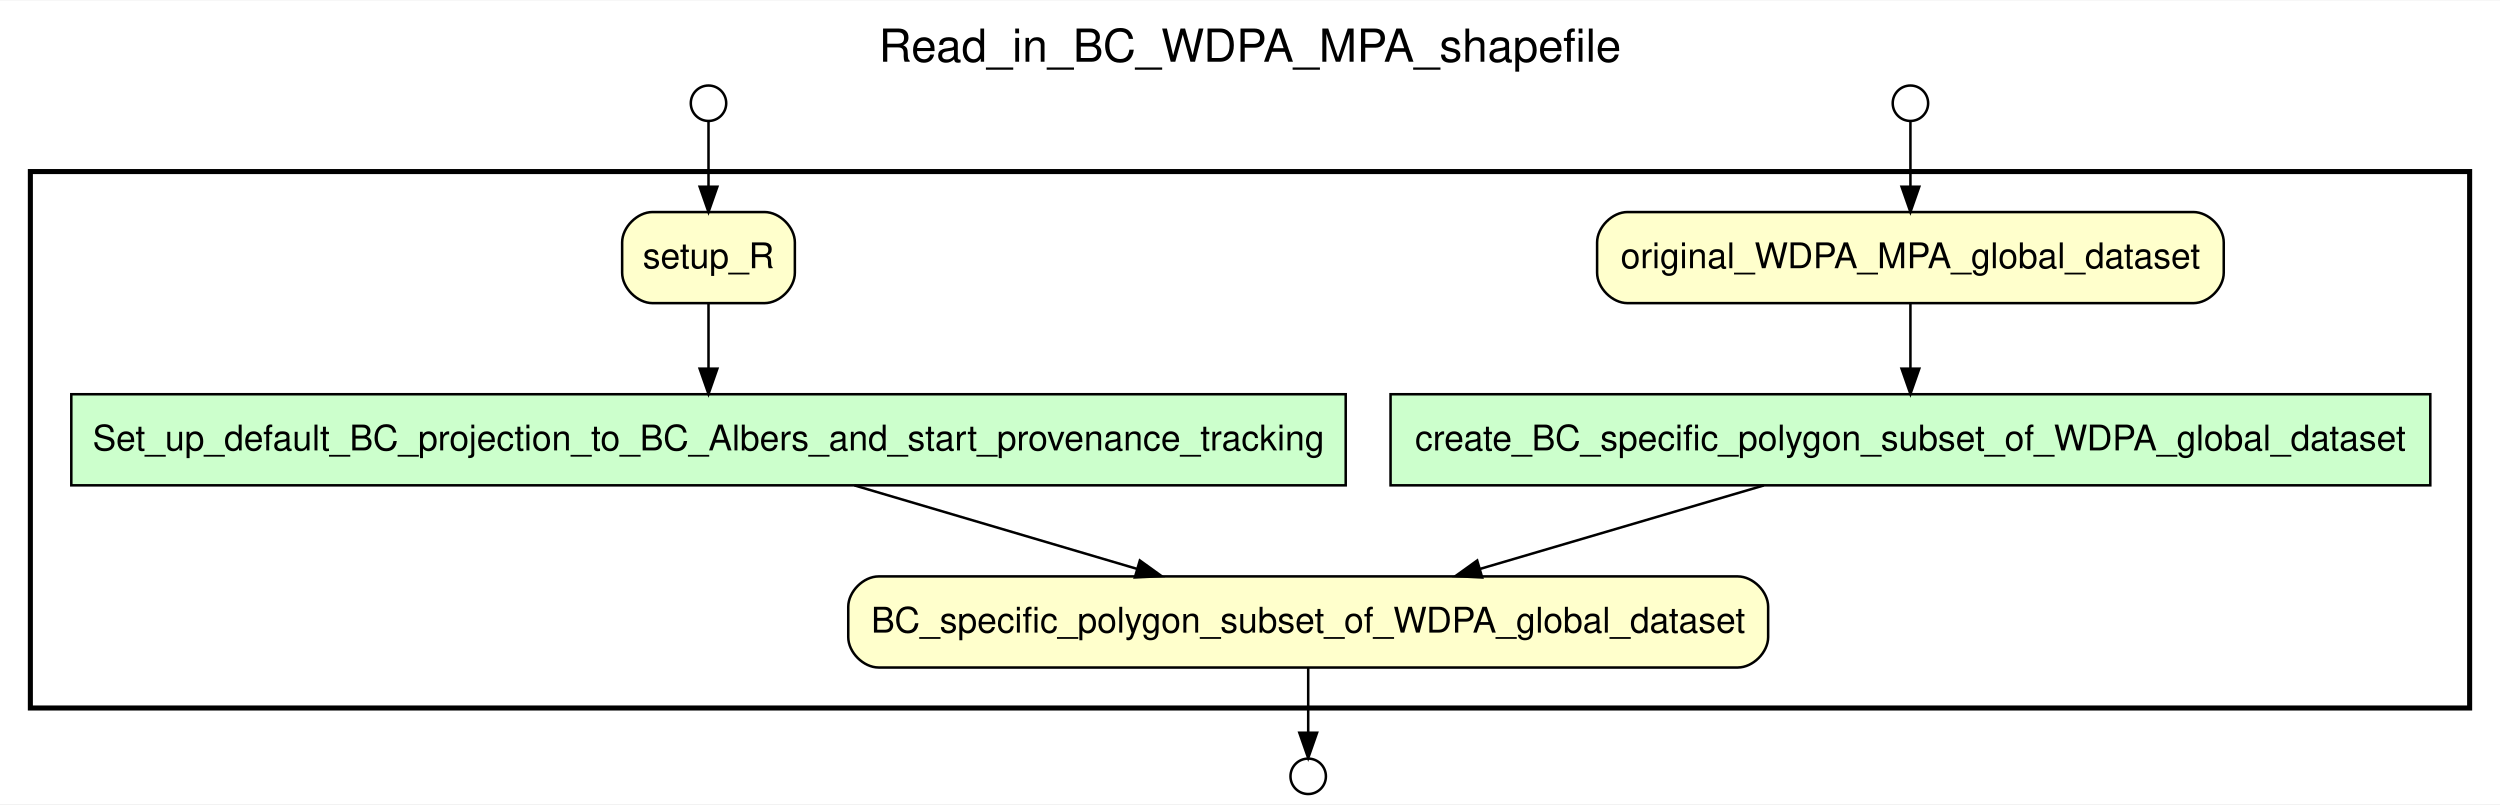
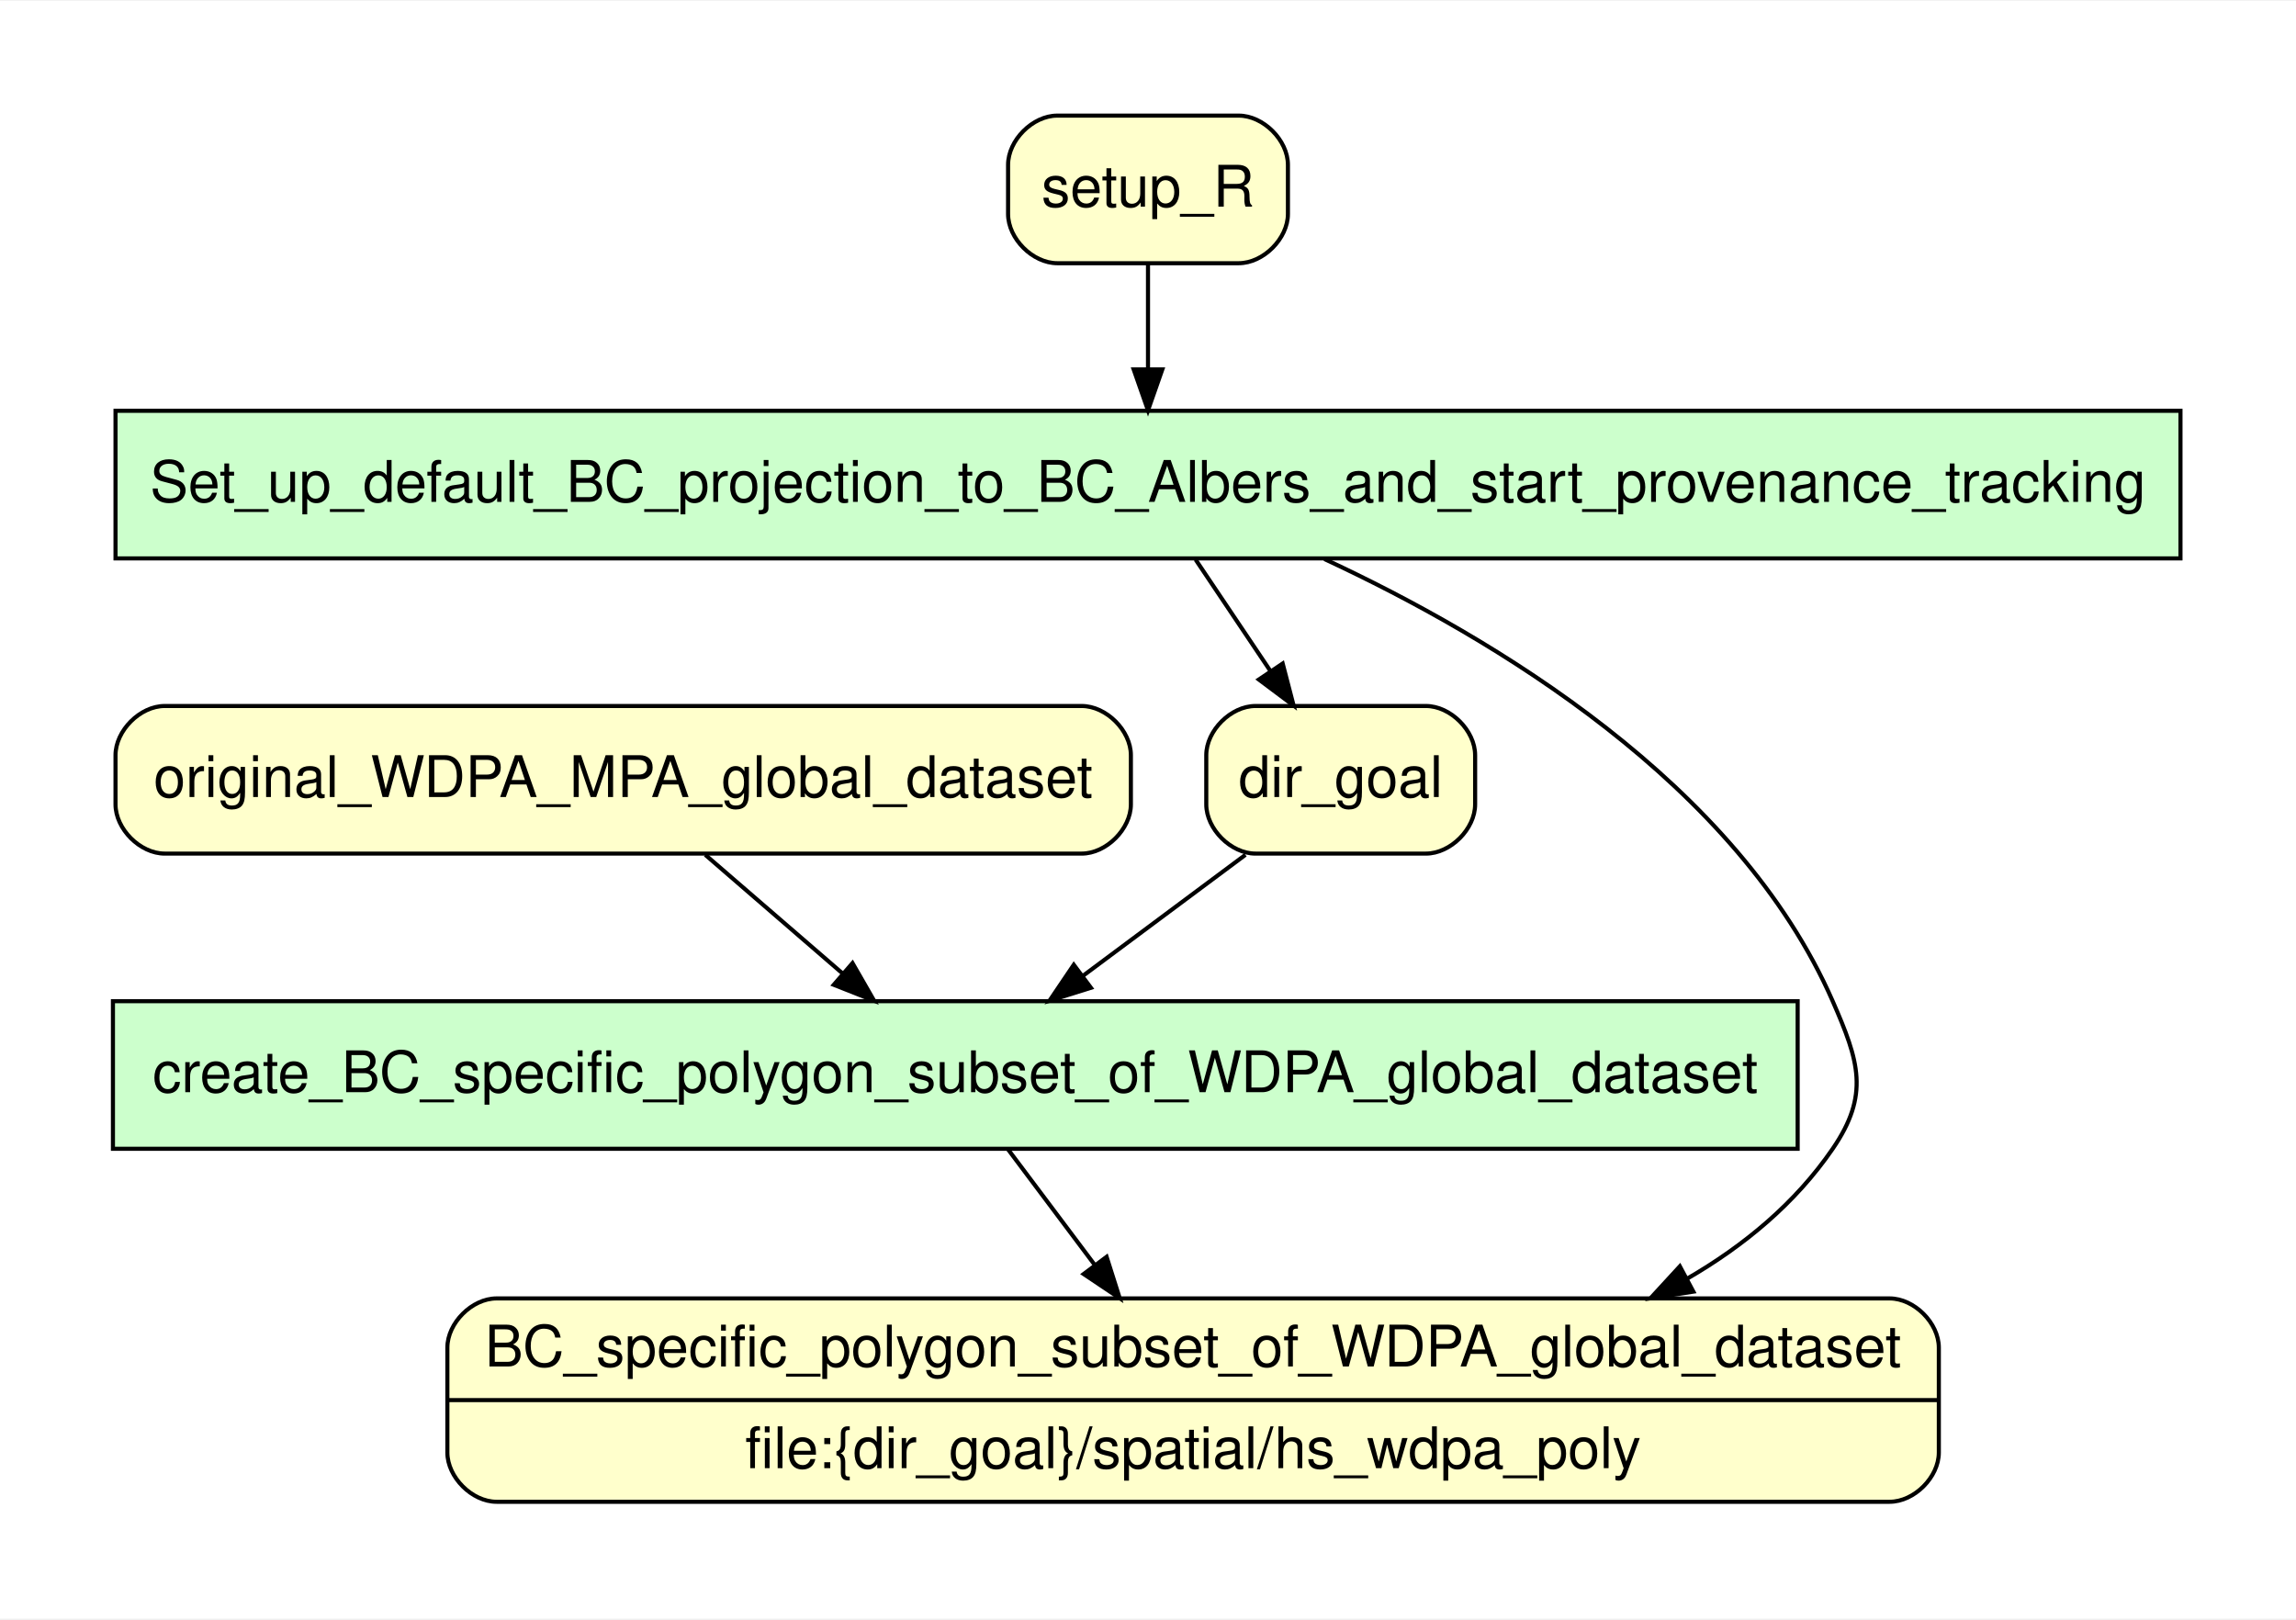
- <svg xmlns="http://www.w3.org/2000/svg" width="988pt" height="318pt" viewBox="0.00 0.00 988.00 317.60">
-   <g id="graph0" class="graph" transform="scale(1 1) rotate(0) translate(4 313.6)">
-     <polygon fill="white" stroke="none" points="-4,4 -4,-313.6 984,-313.6 984,4 -4,4" />
-     <text text-anchor="middle" x="490" y="-289.4" font-family="Helvetica,sans-Serif" font-size="18.00">Read_in_BC_WDPA_MPA_shapefile</text>
+ <svg xmlns="http://www.w3.org/2000/svg" width="560pt" height="395pt" viewBox="0.00 0.00 560.00 394.60">
+   <g id="graph0" class="graph" transform="scale(1 1) rotate(0) translate(4 390.6)">
+     <polygon fill="white" stroke="none" points="-4,4 -4,-390.6 556,-390.6 556,4 -4,4" />
    <g id="clust1" class="cluster">
-       <polygon fill="none" stroke="black" stroke-width="2" points="8,-34 8,-246 972,-246 972,-34 8,-34" />
+       <polygon fill="none" stroke="black" stroke-width="0" points="8,-8 8,-378.6 544,-378.6 544,-8 8,-8" />
    </g>
    <g id="clust2" class="cluster">
-       <polygon fill="none" stroke="black" stroke-width="0" points="16,-42 16,-238 964,-238 964,-42 16,-42" />
+       <polygon fill="none" stroke="black" stroke-width="0" points="16,-16 16,-370.6 536,-370.6 536,-16 16,-16" />
    </g>
    <g id="node1" class="node">
-       <polygon fill="#ccffcc" stroke="black" points="527.824,-158 24.176,-158 24.176,-122 527.824,-122 527.824,-158" />
-       <text text-anchor="middle" x="276" y="-135.8" font-family="Helvetica,sans-Serif" font-size="14.00">Set_up_default_BC_projection_to_BC_Albers_and_start_provenance_tracking</text>
+       <polygon fill="#ccffcc" stroke="black" points="527.824,-290.6 24.176,-290.6 24.176,-254.6 527.824,-254.6 527.824,-290.6" />
+       <text text-anchor="middle" x="276" y="-268.4" font-family="Helvetica,sans-Serif" font-size="14.00">Set_up_default_BC_projection_to_BC_Albers_and_start_provenance_tracking</text>
    </g>
    <g id="node3" class="node">
-       <path fill="#ffffcc" stroke="black" d="M682.771,-86C682.771,-86 343.229,-86 343.229,-86 337.229,-86 331.229,-80 331.229,-74 331.229,-74 331.229,-62 331.229,-62 331.229,-56 337.229,-50 343.229,-50 343.229,-50 682.771,-50 682.771,-50 688.771,-50 694.771,-56 694.771,-62 694.771,-62 694.771,-74 694.771,-74 694.771,-80 688.771,-86 682.771,-86" />
-       <text text-anchor="middle" x="513" y="-63.8" font-family="Helvetica,sans-Serif" font-size="14.00">BC_specific_polygon_subset_of_WDPA_global_dataset</text>
+       <path fill="#ffffcc" stroke="black" d="M117.114,-24.5C117.114,-24.5 456.886,-24.5 456.886,-24.5 462.886,-24.5 468.886,-30.5 468.886,-36.5 468.886,-36.5 468.886,-62.1 468.886,-62.1 468.886,-68.1 462.886,-74.1 456.886,-74.1 456.886,-74.1 117.114,-74.1 117.114,-74.1 111.114,-74.1 105.114,-68.1 105.114,-62.1 105.114,-62.1 105.114,-36.5 105.114,-36.5 105.114,-30.5 111.114,-24.5 117.114,-24.5" />
+       <text text-anchor="middle" x="287" y="-57.5" font-family="Helvetica,sans-Serif" font-size="14.00">BC_specific_polygon_subset_of_WDPA_global_dataset</text>
+       <polyline fill="none" stroke="black" points="105.114,-49.3 468.886,-49.3 " />
+       <text text-anchor="middle" x="287" y="-32.7" font-family="Helvetica,sans-Serif" font-size="14.00">file:{dir_goal}/spatial/hs_wdpa_poly</text>
+     </g>
+     <g id="edge2" class="edge">
+       <path fill="none" stroke="black" d="M319.035,-254.442C360.336,-235.238 419.76,-199.68 443,-146.6 449.417,-131.943 452.047,-123.797 443,-110.6 433.89,-97.312 421.401,-86.952 407.426,-78.874" />
+       <polygon fill="black" stroke="black" points="409.019,-75.757 398.549,-74.133 405.722,-81.931 409.019,-75.757" />
+     </g>
+     <g id="node6" class="node">
+       <path fill="#ffffcc" stroke="black" d="M343.787,-218.6C343.787,-218.6 302.213,-218.6 302.213,-218.6 296.213,-218.6 290.213,-212.6 290.213,-206.6 290.213,-206.6 290.213,-194.6 290.213,-194.6 290.213,-188.6 296.213,-182.6 302.213,-182.6 302.213,-182.6 343.787,-182.6 343.787,-182.6 349.787,-182.6 355.787,-188.6 355.787,-194.6 355.787,-194.6 355.787,-206.6 355.787,-206.6 355.787,-212.6 349.787,-218.6 343.787,-218.6" />
+       <text text-anchor="middle" x="323" y="-196.4" font-family="Helvetica,sans-Serif" font-size="14.00">dir_goal</text>
    </g>
    <g id="edge1" class="edge">
-       <path fill="none" stroke="black" d="M333.674,-121.966C367.364,-112.015 410.053,-99.406 445.329,-88.987" />
-       <polygon fill="black" stroke="black" points="446.469,-92.3 455.068,-86.111 444.486,-85.587 446.469,-92.3" />
+       <path fill="none" stroke="black" d="M287.618,-254.297C293.139,-246.074 299.847,-236.083 305.932,-227.021" />
+       <polygon fill="black" stroke="black" points="308.847,-228.958 311.516,-218.704 303.035,-225.056 308.847,-228.958" />
    </g>
    <g id="node2" class="node">
-       <polygon fill="#ccffcc" stroke="black" points="956.453,-158 545.547,-158 545.547,-122 956.453,-122 956.453,-158" />
-       <text text-anchor="middle" x="751" y="-135.8" font-family="Helvetica,sans-Serif" font-size="14.00">create_BC_specific_polygon_subset_of_WDPA_global_dataset</text>
+       <polygon fill="#ccffcc" stroke="black" points="434.453,-146.6 23.547,-146.6 23.547,-110.6 434.453,-110.6 434.453,-146.6" />
+       <text text-anchor="middle" x="229" y="-124.4" font-family="Helvetica,sans-Serif" font-size="14.00">create_BC_specific_polygon_subset_of_WDPA_global_dataset</text>
+     </g>
+     <g id="edge4" class="edge">
+       <path fill="none" stroke="black" d="M241.872,-110.445C248.067,-102.188 255.702,-92.013 262.918,-82.395" />
+       <polygon fill="black" stroke="black" points="265.903,-84.249 269.105,-74.15 260.304,-80.048 265.903,-84.249" />
+     </g>
+     <g id="node4" class="node">
+       <path fill="#ffffcc" stroke="black" d="M298.128,-362.6C298.128,-362.6 253.872,-362.6 253.872,-362.6 247.872,-362.6 241.872,-356.6 241.872,-350.6 241.872,-350.6 241.872,-338.6 241.872,-338.6 241.872,-332.6 247.872,-326.6 253.872,-326.6 253.872,-326.6 298.128,-326.6 298.128,-326.6 304.128,-326.6 310.128,-332.6 310.128,-338.6 310.128,-338.6 310.128,-350.6 310.128,-350.6 310.128,-356.6 304.128,-362.6 298.128,-362.6" />
+       <text text-anchor="middle" x="276" y="-340.4" font-family="Helvetica,sans-Serif" font-size="14.00">setup_R</text>
    </g>
    <g id="edge3" class="edge">
-       <path fill="none" stroke="black" d="M693.083,-121.966C659.251,-112.015 616.381,-99.406 580.957,-88.987" />
-       <polygon fill="black" stroke="black" points="581.758,-85.575 571.177,-86.111 579.783,-92.29 581.758,-85.575" />
-     </g>
-     <g id="node8" class="node">
-       <ellipse fill="#ffffff" stroke="black" cx="513" cy="-7" rx="7" ry="7" />
-     </g>
-     <g id="edge7" class="edge">
-       <path fill="none" stroke="black" d="M513,-49.935C513,-41.886 513,-32.325 513,-24.367" />
-       <polygon fill="black" stroke="black" points="516.5,-24.216 513,-14.216 509.5,-24.216 516.5,-24.216" />
-     </g>
-     <g id="node4" class="node">
-       <path fill="#ffffcc" stroke="black" d="M298.128,-230C298.128,-230 253.872,-230 253.872,-230 247.872,-230 241.872,-224 241.872,-218 241.872,-218 241.872,-206 241.872,-206 241.872,-200 247.872,-194 253.872,-194 253.872,-194 298.128,-194 298.128,-194 304.128,-194 310.128,-200 310.128,-206 310.128,-206 310.128,-218 310.128,-218 310.128,-224 304.128,-230 298.128,-230" />
-       <text text-anchor="middle" x="276" y="-207.8" font-family="Helvetica,sans-Serif" font-size="14.00">setup_R</text>
-     </g>
-     <g id="edge2" class="edge">
-       <path fill="none" stroke="black" d="M276,-193.697C276,-185.983 276,-176.712 276,-168.112" />
-       <polygon fill="black" stroke="black" points="279.5,-168.104 276,-158.104 272.5,-168.104 279.5,-168.104" />
+       <path fill="none" stroke="black" d="M276,-326.297C276,-318.583 276,-309.312 276,-300.712" />
+       <polygon fill="black" stroke="black" points="279.5,-300.704 276,-290.704 272.5,-300.704 279.5,-300.704" />
    </g>
    <g id="node5" class="node">
-       <path fill="#ffffcc" stroke="black" d="M862.825,-230C862.825,-230 639.175,-230 639.175,-230 633.175,-230 627.175,-224 627.175,-218 627.175,-218 627.175,-206 627.175,-206 627.175,-200 633.175,-194 639.175,-194 639.175,-194 862.825,-194 862.825,-194 868.825,-194 874.825,-200 874.825,-206 874.825,-206 874.825,-218 874.825,-218 874.825,-224 868.825,-230 862.825,-230" />
-       <text text-anchor="middle" x="751" y="-207.8" font-family="Helvetica,sans-Serif" font-size="14.00">original_WDPA_MPA_global_dataset</text>
-     </g>
-     <g id="edge4" class="edge">
-       <path fill="none" stroke="black" d="M751,-193.697C751,-185.983 751,-176.712 751,-168.112" />
-       <polygon fill="black" stroke="black" points="754.5,-168.104 751,-158.104 747.5,-168.104 754.5,-168.104" />
-     </g>
-     <g id="node6" class="node">
-       <ellipse fill="#ffffff" stroke="black" cx="276" cy="-273" rx="7" ry="7" />
+       <path fill="#ffffcc" stroke="black" d="M259.825,-218.6C259.825,-218.6 36.175,-218.6 36.175,-218.6 30.175,-218.6 24.175,-212.6 24.175,-206.6 24.175,-206.6 24.175,-194.6 24.175,-194.6 24.175,-188.6 30.175,-182.6 36.175,-182.6 36.175,-182.6 259.825,-182.6 259.825,-182.6 265.825,-182.6 271.825,-188.6 271.825,-194.6 271.825,-194.6 271.825,-206.6 271.825,-206.6 271.825,-212.6 265.825,-218.6 259.825,-218.6" />
+       <text text-anchor="middle" x="148" y="-196.4" font-family="Helvetica,sans-Serif" font-size="14.00">original_WDPA_MPA_global_dataset</text>
    </g>
    <g id="edge5" class="edge">
-       <path fill="none" stroke="black" d="M276,-265.686C276,-259.486 276,-249.595 276,-240.048" />
-       <polygon fill="black" stroke="black" points="279.5,-240.016 276,-230.016 272.5,-240.016 279.5,-240.016" />
-     </g>
-     <g id="node7" class="node">
-       <ellipse fill="#ffffff" stroke="black" cx="751" cy="-273" rx="7" ry="7" />
+       <path fill="none" stroke="black" d="M168.022,-182.297C178.126,-173.565 190.536,-162.84 201.518,-153.35" />
+       <polygon fill="black" stroke="black" points="203.93,-155.891 209.208,-146.704 199.353,-150.595 203.93,-155.891" />
    </g>
    <g id="edge6" class="edge">
-       <path fill="none" stroke="black" d="M751,-265.686C751,-259.486 751,-249.595 751,-240.048" />
-       <polygon fill="black" stroke="black" points="754.5,-240.016 751,-230.016 747.5,-240.016 754.5,-240.016" />
+       <path fill="none" stroke="black" d="M299.764,-182.297C287.812,-173.396 273.077,-162.423 260.153,-152.799" />
+       <polygon fill="black" stroke="black" points="262.08,-149.87 251.969,-146.704 257.899,-155.484 262.08,-149.87" />
    </g>
  </g>
</svg>
